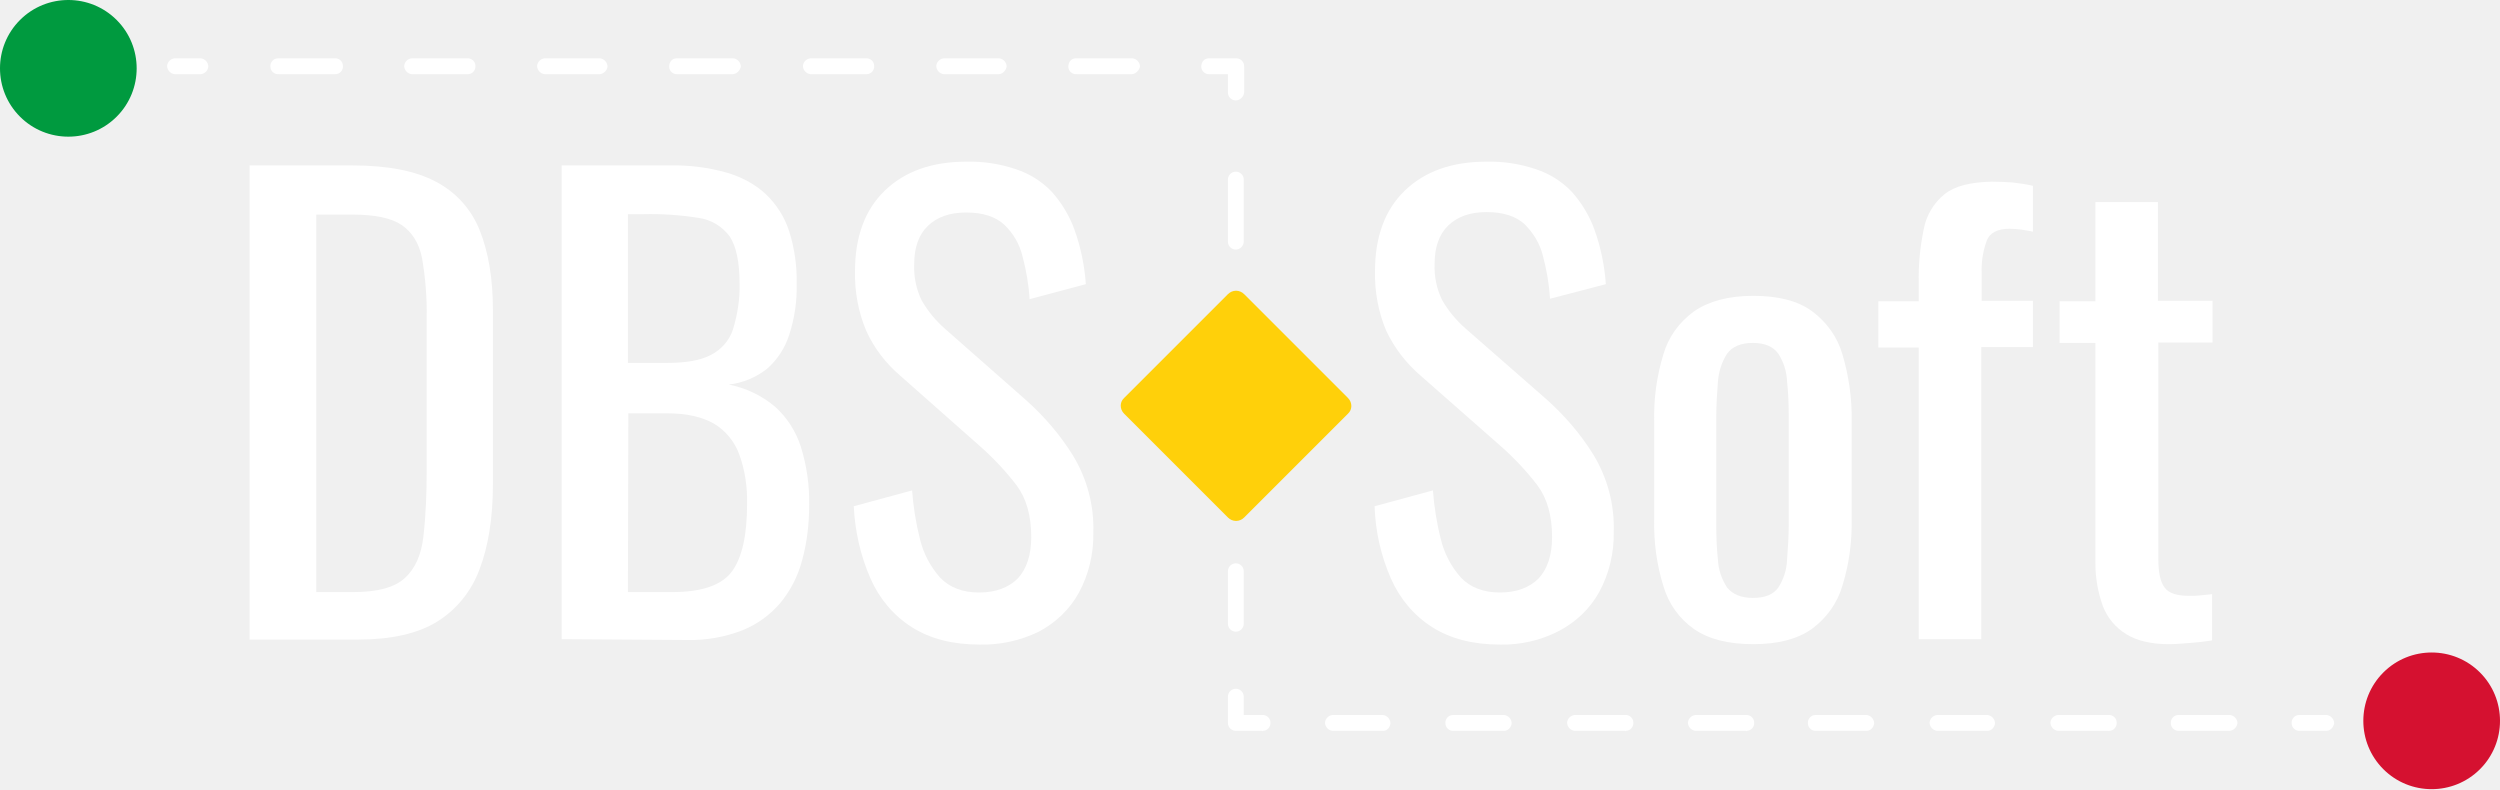
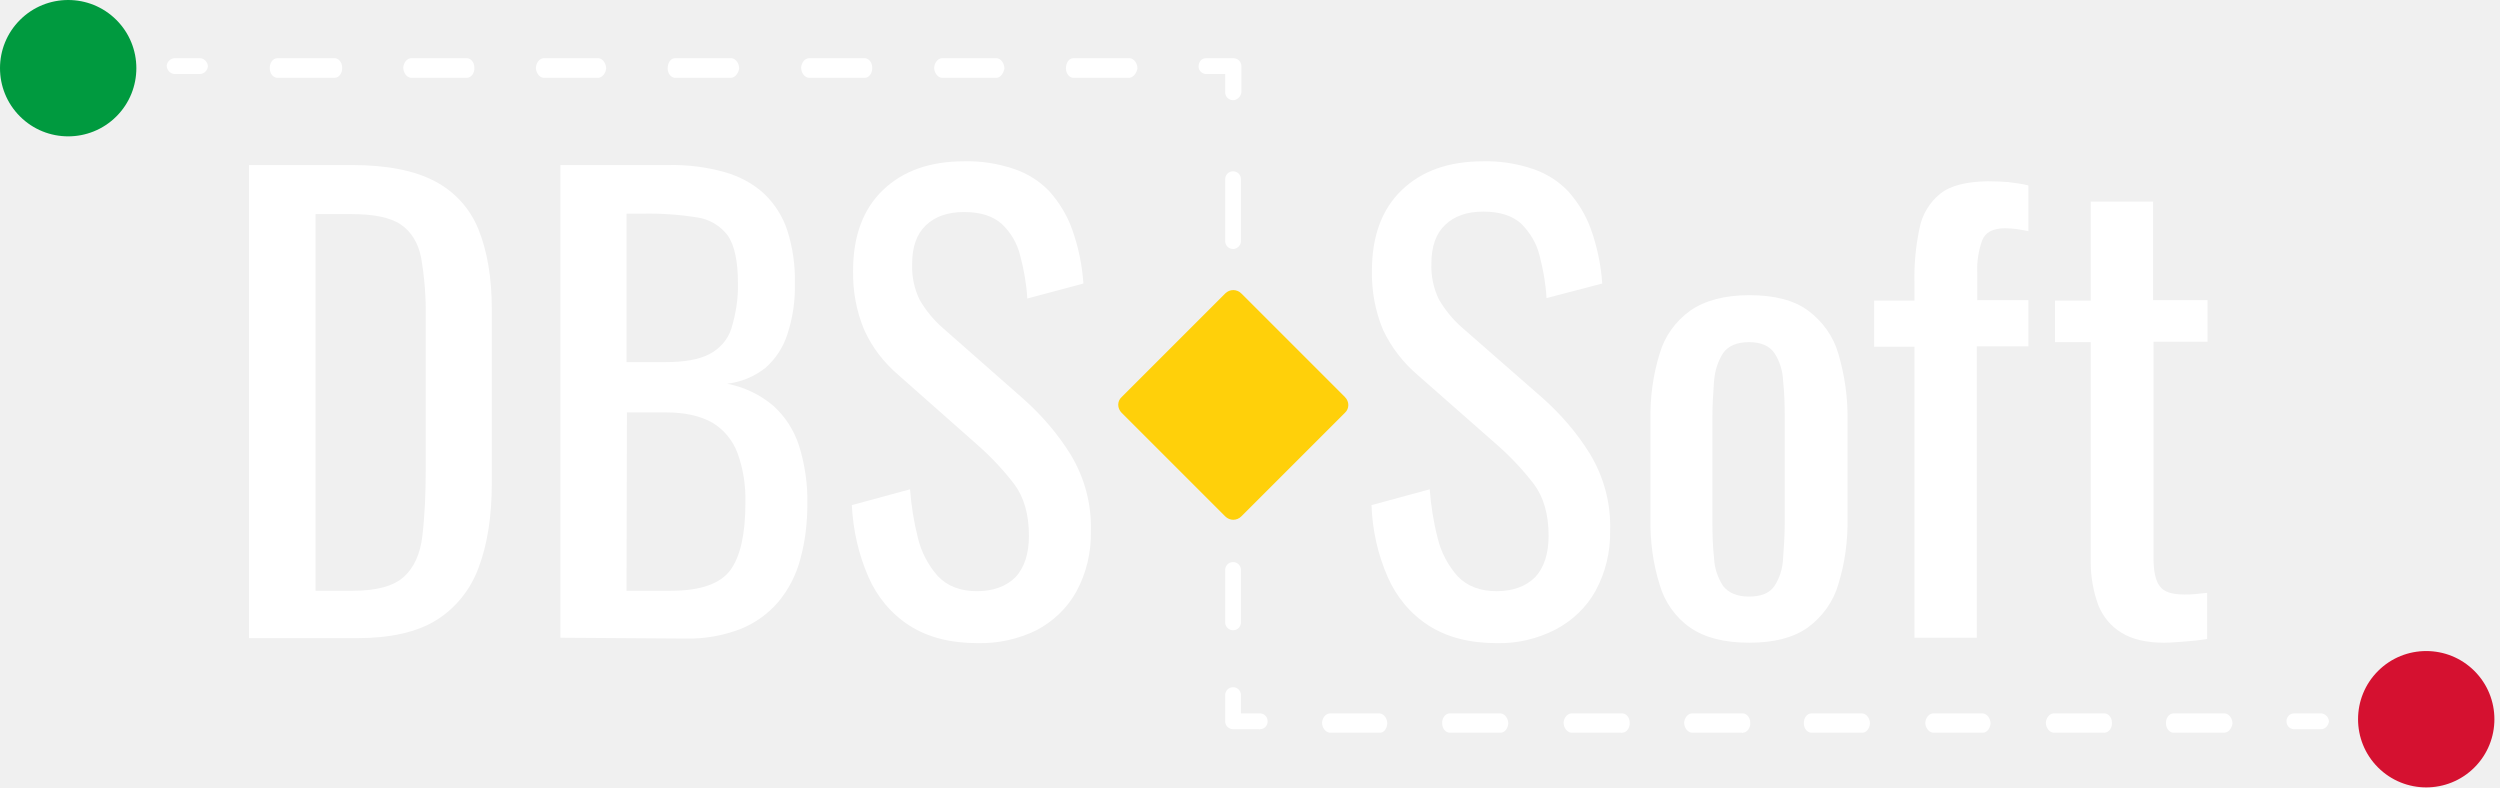
- <svg xmlns="http://www.w3.org/2000/svg" version="1.1" id="Layer_1" x="0px" y="0px" viewBox="0 0 600 189.4" style="enable-background:new 0 0 600 189.4;" xml:space="preserve">
-   <style type="text/css">
- 	.st0{fill:#FFFFFF;}
- 	.st1{fill:#009A3F;}
- 	.st2{fill:#D51130;}
- 	.st3{fill:#FFD00A;}
- </style>
-   <g id="Layer_2_1_">
-     <g id="Layer_1-2">
-       <path class="st0" d="M48.2,17.8h-6.3c-1-0.1-1.8-1-1.8-2c0.1-0.9,0.8-1.7,1.8-1.8h6.3c1,0.1,1.8,1,1.8,2    C49.9,16.9,49.2,17.7,48.2,17.8" />
-       <path class="st0" d="M271.7,17.8h-13.3c-1,0.1-2-0.7-2-1.8s0.7-2,1.8-2c0.1,0,0.2,0,0.3,0h13.3c1,0.1,1.8,1,1.8,2    C273.4,16.9,272.6,17.7,271.7,17.8 M239.8,17.8h-13.3c-1-0.1-1.8-1-1.8-2c0.1-0.9,0.8-1.7,1.8-1.8h13.3c1,0.1,1.8,1,1.8,2    C241.4,16.9,240.7,17.7,239.8,17.8 M207.8,17.8h-13.3c-1-0.1-1.8-1-1.8-2c0.1-0.9,0.8-1.7,1.8-1.8h13.3c1-0.1,2,0.7,2,1.8    c0.1,1-0.7,2-1.8,2C208,17.8,207.9,17.8,207.8,17.8 M175.9,17.8h-13.3c-1,0.1-2-0.7-2-1.8s0.7-2,1.8-2c0.1,0,0.2,0,0.3,0h13.3    c1,0.1,1.8,1,1.8,2C177.6,16.9,176.9,17.7,175.9,17.8 M144,17.8h-13.3c-1-0.1-1.8-1-1.8-2c0.1-0.9,0.8-1.7,1.8-1.8H144    c1,0.1,1.8,1,1.8,2C145.7,16.9,144.9,17.7,144,17.8 M112.1,17.8H98.8c-1-0.1-1.8-1-1.8-2c0.1-0.9,0.8-1.7,1.8-1.8h13.3    c1-0.1,2,0.7,2,1.8c0.1,1-0.7,2-1.8,2C112.3,17.8,112.2,17.8,112.1,17.8 M80.2,17.8H66.9c-1,0.1-2-0.7-2-1.8c-0.1-1,0.7-2,1.8-2    c0.1,0,0.2,0,0.3,0h13.3c1-0.1,2,0.7,2,1.8c0.1,1-0.7,2-1.8,2C80.3,17.8,80.3,17.8,80.2,17.8" />
-       <path class="st0" d="M296.6,24.1c-1,0-1.9-0.8-1.9-1.9c0,0,0,0,0,0v-4.4h-4.4c-1,0.1-2-0.7-2-1.8s0.7-2,1.8-2c0.1,0,0.2,0,0.3,0    h6.3c1,0,1.9,0.8,1.9,1.9c0,0,0,0,0,0v6.3C298.5,23.2,297.6,24.1,296.6,24.1L296.6,24.1" />
-       <path class="st0" d="M296.6,59.9c-1,0-1.9-0.8-1.9-1.9c0,0,0,0,0,0V43.1c0-1,0.8-1.9,1.9-1.9c1,0,1.9,0.8,1.9,1.9c0,0,0,0,0,0V58    C298.5,59,297.6,59.9,296.6,59.9L296.6,59.9" />
-       <path class="st0" d="M59.9,153.4V39.7h24.7c8.4,0,15.1,1.3,20,3.9c4.8,2.5,8.5,6.6,10.5,11.6c2.1,5.2,3.2,11.6,3.2,19.2v41.8    c0,8.1-1.1,14.9-3.2,20.4c-1.9,5.2-5.5,9.7-10.2,12.6c-4.7,2.9-11.1,4.3-19,4.3H59.9z M75.8,142.1h9c5.8,0,9.9-1.1,12.4-3.4    c2.4-2.2,3.9-5.5,4.4-9.8c0.6-5.2,0.8-10.4,0.8-15.6V76.3c0.1-4.8-0.3-9.6-1.1-14.3c-0.7-3.6-2.4-6.3-4.9-8s-6.5-2.5-11.9-2.5    h-8.6V142.1z" />
-       <path class="st0" d="M134.8,153.4V39.7h26.1c4.5-0.1,9.1,0.5,13.4,1.7c3.5,1,6.8,2.7,9.5,5.2c2.6,2.5,4.5,5.5,5.6,8.9    c1.3,4.1,1.9,8.4,1.8,12.7c0.1,4.1-0.5,8.2-1.8,12.2c-1,3.1-2.8,5.9-5.3,8.1c-2.7,2.1-5.8,3.4-9.2,3.8c4.1,0.8,7.9,2.6,11.1,5.3    c2.9,2.6,5,5.9,6.2,9.6c1.4,4.5,2.1,9.3,2,14c0,4.5-0.5,9-1.7,13.3c-1,3.8-2.8,7.3-5.3,10.3c-2.5,2.9-5.6,5.1-9.1,6.5    c-4.2,1.6-8.6,2.4-13.1,2.3L134.8,153.4z M150.7,87.1h9.4c4.5,0,8-0.6,10.5-1.9c2.5-1.3,4.4-3.4,5.3-6.1c1.1-3.6,1.7-7.3,1.6-11    c0-5.2-0.8-9-2.4-11.4c-1.8-2.4-4.5-4-7.4-4.4c-4.4-0.7-8.8-1-13.2-0.9h-3.8V87.1z M150.7,142.1h10.7c7.1,0,11.9-1.7,14.3-5    c2.4-3.3,3.6-8.7,3.6-16.1c0.1-4.1-0.5-8.2-1.9-12c-1.1-3-3.2-5.6-6-7.3c-2.8-1.6-6.5-2.5-11.2-2.5h-9.4L150.7,142.1z" />
-       <path class="st0" d="M235.2,154.7c-6.6,0-12-1.4-16.4-4.2c-4.4-2.8-7.8-6.9-9.9-11.7c-2.4-5.5-3.7-11.3-4-17.3l14-3.8    c0.3,3.9,0.9,7.8,1.9,11.7c0.8,3.4,2.5,6.6,4.8,9.2c2.3,2.4,5.4,3.6,9.4,3.6c4,0,7.1-1.2,9.3-3.4c2.1-2.3,3.2-5.6,3.2-9.9    c0-5.2-1.2-9.3-3.5-12.4c-2.6-3.4-5.6-6.6-8.9-9.5l-19-16.8c-3.5-3-6.3-6.6-8.2-10.8c-1.9-4.5-2.8-9.4-2.7-14.3    c0-8.3,2.4-14.8,7.2-19.4c4.8-4.6,11.3-6.9,19.5-6.9c4-0.1,8,0.5,11.9,1.8c3.3,1.1,6.2,2.9,8.6,5.4c2.4,2.7,4.3,5.8,5.5,9.2    c1.5,4.2,2.4,8.6,2.7,13l-13.5,3.6c-0.2-3.5-0.8-6.9-1.7-10.3c-0.7-2.9-2.2-5.5-4.4-7.6c-2.1-1.9-5.1-2.9-9.1-2.9s-7,1.1-9.2,3.2    c-2.2,2.1-3.3,5.2-3.3,9.3c-0.1,3,0.5,5.9,1.8,8.6c1.5,2.6,3.4,4.9,5.7,6.9l19.2,16.9c4.4,3.9,8.3,8.4,11.4,13.4    c3.4,5.6,5.1,12,4.9,18.5c0.1,5.1-1.1,10.1-3.5,14.5c-2.2,4-5.6,7.2-9.6,9.3C245,153.7,240.2,154.8,235.2,154.7" />
-       <path class="st0" d="M360.1,154.7c-6.6,0-12-1.4-16.4-4.2c-4.4-2.8-7.8-6.9-9.9-11.7c-2.4-5.5-3.7-11.3-3.9-17.3l14-3.8    c0.3,3.9,0.9,7.8,1.9,11.7c0.8,3.4,2.5,6.6,4.8,9.2c2.3,2.4,5.4,3.6,9.4,3.6s7.1-1.2,9.3-3.4c2.1-2.3,3.2-5.6,3.2-9.9    c0-5.2-1.2-9.3-3.5-12.4c-2.6-3.4-5.6-6.6-8.9-9.5l-19.1-16.8c-3.5-3-6.3-6.6-8.3-10.8c-1.9-4.5-2.8-9.4-2.7-14.3    c0-8.3,2.4-14.8,7.2-19.4s11.3-6.9,19.5-6.9c4-0.1,8,0.5,11.9,1.8c3.3,1.1,6.2,2.9,8.6,5.4c2.4,2.7,4.3,5.8,5.5,9.2    c1.5,4.2,2.4,8.6,2.7,13L372,71.7c-0.2-3.5-0.8-6.9-1.7-10.3c-0.7-2.9-2.3-5.5-4.4-7.6c-2.1-1.9-5.1-2.9-9.1-2.9s-7,1.1-9.2,3.2    c-2.2,2.1-3.3,5.2-3.3,9.3c-0.1,3,0.5,5.9,1.8,8.6c1.5,2.6,3.4,4.9,5.7,6.9L371,95.7c4.4,3.9,8.3,8.4,11.4,13.4    c3.4,5.6,5.1,12,4.9,18.5c0.1,5.1-1.1,10.1-3.5,14.5c-2.2,4-5.6,7.2-9.6,9.3C369.8,153.7,364.9,154.8,360.1,154.7" />
-       <path class="st0" d="M420.8,154.6c-6,0-10.7-1.2-14.2-3.6c-3.6-2.5-6.2-6.2-7.4-10.4c-1.6-5.1-2.3-10.5-2.2-15.9V101    c-0.1-5.4,0.6-10.7,2.2-15.9c1.2-4.2,3.8-7.8,7.4-10.4c3.5-2.4,8.2-3.7,14.2-3.7s10.7,1.2,14.1,3.7c3.5,2.6,6.1,6.2,7.3,10.4    c1.5,5.1,2.3,10.5,2.2,15.9v23.6c0.1,5.4-0.6,10.7-2.2,15.9c-1.2,4.2-3.8,7.8-7.3,10.4C431.4,153.4,426.7,154.6,420.8,154.6     M420.7,143.5c2.9,0,4.9-0.8,6.1-2.5c1.3-2,2-4.3,2.1-6.7c0.2-2.8,0.4-5.6,0.4-8.6v-25.4c0-3.1-0.1-6-0.4-8.7    c-0.1-2.4-0.8-4.7-2.1-6.7c-1.2-1.7-3.2-2.6-6.1-2.6c-2.9,0-5,0.9-6.2,2.6c-1.3,2-2,4.3-2.2,6.7c-0.2,2.7-0.4,5.6-0.4,8.7v25.4    c0,3,0.1,5.9,0.4,8.6c0.1,2.4,0.9,4.7,2.2,6.7C415.8,142.6,417.8,143.5,420.7,143.5" />
-       <path class="st0" d="M460.5,153.4V83.4h-9.7V72.3h9.7V68c-0.1-4.4,0.3-8.7,1.2-13c0.6-3.3,2.4-6.3,5-8.4c2.5-2,6.3-2.9,11.4-3    c1.9,0,3.5,0.1,5,0.2c1.6,0.2,3.2,0.4,4.8,0.8v11c-0.8-0.2-1.8-0.3-2.8-0.5c-0.9-0.1-1.9-0.2-2.8-0.2c-2.9,0-4.8,1-5.5,2.9    c-0.9,2.5-1.3,5.1-1.2,7.7v6.7h12.3v11.1h-12.4v70.1H460.5z" />
-       <path class="st0" d="M520.5,154.6c-4.2,0-7.6-0.8-10.2-2.4c-2.6-1.6-4.5-3.9-5.6-6.7c-1.2-3.3-1.8-6.8-1.8-10.2v-53h-8.6v-10h8.6    V48.5h15v23.7H531v10h-13v52c0,3.2,0.5,5.5,1.5,6.8c1,1.4,3,2,5.9,2c0.9,0,1.7,0,2.6-0.1l2.9-0.3v11.1c-1.9,0.3-3.6,0.5-5.2,0.6    S522.4,154.6,520.5,154.6" />
-       <path class="st0" d="M558.3,175.4H552c-1,0.1-2-0.7-2-1.8c-0.1-1,0.7-2,1.8-2c0.1,0,0.2,0,0.3,0h6.3c1,0.1,1.8,1,1.8,2    C560,174.6,559.3,175.4,558.3,175.4" />
-       <path class="st0" d="M535,175.4h-12c-1,0.1-2-0.7-2-1.8c-0.1-1,0.7-2,1.8-2c0.1,0,0.2,0,0.3,0h12.1c1,0.1,1.8,1,1.8,2    C536.8,174.6,536,175.4,535,175.4 M506.1,175.4h-12.2c-1-0.1-1.8-1-1.8-2c0.1-0.9,0.8-1.7,1.8-1.8H506c1-0.1,2,0.7,2,1.8    c0.1,1-0.7,2-1.8,2C506.2,175.5,506.1,175.5,506.1,175.4 M477,175.4h-12.1c-1-0.1-1.8-1-1.8-2c0.1-0.9,0.8-1.7,1.8-1.8H477    c1,0.1,1.8,1,1.8,2C478.7,174.6,477.9,175.4,477,175.4 M448,175.4h-12.1c-1,0.1-2-0.7-2-1.8c-0.1-1,0.7-2,1.8-2c0.1,0,0.2,0,0.3,0    H448c1,0.1,1.8,1,1.8,2C449.7,174.6,448.9,175.4,448,175.4 M419,175.4h-12.1c-1-0.1-1.8-1-1.8-2c0.1-0.9,0.8-1.7,1.8-1.8H419    c1-0.1,2,0.7,2,1.8c0.1,1-0.7,2-1.8,2C419.2,175.5,419.1,175.5,419,175.4 M390,175.4h-12.1c-1-0.1-1.8-1-1.8-2    c0.1-0.9,0.8-1.7,1.8-1.8H390c1-0.1,2,0.7,2,1.8c0.1,1-0.7,2-1.8,2C390.2,175.5,390.1,175.5,390,175.4 M361,175.4h-12.1    c-1,0.1-2-0.7-2-1.8c-0.1-1,0.7-2,1.8-2c0.1,0,0.2,0,0.3,0H361c1,0.1,1.8,1,1.8,2C362.7,174.6,361.9,175.4,361,175.4 M332,175.4    h-12.2c-1-0.1-1.8-1-1.8-2c0.1-0.9,0.8-1.7,1.8-1.8h12.1c1,0.1,1.8,1,1.8,2C333.6,174.6,332.9,175.4,332,175.4" />
-       <path class="st0" d="M302.9,175.4h-6.3c-1,0-1.9-0.8-1.9-1.9v0v-6.3c0-1,0.8-1.9,1.9-1.9c1,0,1.9,0.8,1.9,1.9c0,0,0,0,0,0v4.4h4.4    c1-0.1,2,0.7,2,1.8c0.1,1-0.7,2-1.8,2C303.1,175.5,303,175.5,302.9,175.4" />
-       <path class="st0" d="M296.6,151.6c-1,0-1.9-0.8-1.9-1.9c0,0,0,0,0,0v-12.6c0-1,0.8-1.9,1.9-1.9c1,0,1.9,0.8,1.9,1.9c0,0,0,0,0,0    v12.6C298.5,150.7,297.7,151.6,296.6,151.6C296.6,151.6,296.6,151.6,296.6,151.6" />
-       <path class="st1" d="M4.8,4.8c6.4-6.4,16.8-6.4,23.2,0s6.4,16.8,0,23.2s-16.8,6.4-23.2,0c0,0,0,0,0,0C-1.6,21.6-1.6,11.2,4.8,4.8    C4.8,4.8,4.8,4.8,4.8,4.8" />
-       <path class="st2" d="M595.2,184.6c-6.4,6.4-16.8,6.4-23.2,0c-6.4-6.4-6.4-16.8,0-23.2s16.8-6.4,23.2,0c0,0,0,0,0,0    C601.6,167.8,601.6,178.2,595.2,184.6C595.2,184.6,595.2,184.6,595.2,184.6" />
-       <path class="st3" d="M294.7,124.2l-24.9-24.9c-1.1-1.1-1.1-2.8,0-3.8l24.9-24.9c1.1-1.1,2.8-1.1,3.9,0l24.9,24.9    c1.1,1.1,1.1,2.8,0,3.8l-24.9,24.9C297.5,125.3,295.8,125.3,294.7,124.2" />
+ <svg xmlns="http://www.w3.org/2000/svg" width="127px" height="40px" viewBox="0 0 127 40" version="1.1">
+   <g id="Page-4" stroke="none" stroke-width="1" fill="none" fill-rule="evenodd">
+     <g id="Solutions" transform="translate(-118, -25)" fill-rule="nonzero">
+       <g id="DBS__logo__on__dark" transform="translate(118, 25)">
+         <path d="M10.18,3.759 L8.849,3.759 C8.638,3.738 8.469,3.548 8.469,3.337 C8.49,3.147 8.638,2.978 8.849,2.957 L10.18,2.957 C10.391,2.978 10.56,3.168 10.56,3.379 C10.539,3.569 10.391,3.738 10.18,3.759" id="Path" fill="#FFFFFF" />
+         <path d="M57.381,3.953 L54.572,3.953 C54.361,3.979 54.15,3.769 54.15,3.481 C54.15,3.193 54.298,2.957 54.53,2.957 C54.551,2.957 54.572,2.957 54.593,2.957 L57.402,2.957 C57.614,2.983 57.782,3.219 57.782,3.481 C57.74,3.717 57.571,3.927 57.381,3.953 M50.644,3.953 L47.835,3.953 C47.624,3.927 47.455,3.691 47.455,3.429 C47.476,3.193 47.624,2.983 47.835,2.957 L50.644,2.957 C50.855,2.983 51.024,3.219 51.024,3.481 C50.982,3.717 50.834,3.927 50.644,3.953 M43.886,3.953 L41.077,3.953 C40.866,3.927 40.697,3.691 40.697,3.429 C40.718,3.193 40.866,2.983 41.077,2.957 L43.886,2.957 C44.097,2.931 44.308,3.141 44.308,3.429 C44.329,3.691 44.161,3.953 43.928,3.953 C43.928,3.953 43.907,3.953 43.886,3.953 M37.149,3.953 L34.34,3.953 C34.129,3.979 33.918,3.769 33.918,3.481 C33.918,3.193 34.065,2.957 34.298,2.957 C34.319,2.957 34.34,2.957 34.361,2.957 L37.17,2.957 C37.381,2.983 37.55,3.219 37.55,3.481 C37.508,3.717 37.36,3.927 37.149,3.953 M30.412,3.953 L27.603,3.953 C27.392,3.927 27.223,3.691 27.223,3.429 C27.244,3.193 27.392,2.983 27.603,2.957 L30.412,2.957 C30.623,2.983 30.792,3.219 30.792,3.481 C30.771,3.717 30.602,3.927 30.412,3.953 M23.675,3.953 L20.866,3.953 C20.655,3.927 20.486,3.691 20.486,3.429 C20.507,3.193 20.655,2.983 20.866,2.957 L23.675,2.957 C23.886,2.931 24.097,3.141 24.097,3.429 C24.118,3.691 23.949,3.953 23.717,3.953 C23.717,3.953 23.696,3.953 23.675,3.953 M16.938,3.953 L14.129,3.953 C13.918,3.979 13.706,3.769 13.706,3.481 C13.685,3.219 13.854,2.957 14.087,2.957 C14.108,2.957 14.129,2.957 14.15,2.957 L16.959,2.957 C17.17,2.931 17.381,3.141 17.381,3.429 C17.402,3.691 17.233,3.953 17.001,3.953 C16.959,3.953 16.959,3.953 16.938,3.953" id="Shape" fill="#FFFFFF" />
+         <path d="M62.64,5.09 C62.429,5.09 62.239,4.921 62.239,4.688 C62.239,4.688 62.239,4.688 62.239,4.688 L62.239,3.759 L61.309,3.759 C61.098,3.78 60.887,3.611 60.887,3.379 C60.887,3.147 61.035,2.957 61.267,2.957 C61.288,2.957 61.309,2.957 61.331,2.957 L62.661,2.957 C62.872,2.957 63.062,3.126 63.062,3.358 C63.062,3.358 63.062,3.358 63.062,3.358 L63.062,4.688 C63.041,4.9 62.851,5.09 62.64,5.09 L62.64,5.09" id="Path" fill="#FFFFFF" />
+         <path d="M62.64,12.65 C62.429,12.65 62.239,12.482 62.239,12.249 C62.239,12.249 62.239,12.249 62.239,12.249 L62.239,9.102 C62.239,8.891 62.408,8.701 62.64,8.701 C62.851,8.701 63.041,8.87 63.041,9.102 C63.041,9.102 63.041,9.102 63.041,9.102 L63.041,12.249 C63.041,12.46 62.851,12.65 62.64,12.65 L62.64,12.65" id="Path" fill="#FFFFFF" />
+         <path d="M12.65,32.397 L12.65,8.384 L17.867,8.384 C19.641,8.384 21.056,8.659 22.091,9.208 C23.105,9.736 23.886,10.602 24.308,11.658 C24.752,12.756 24.984,14.108 24.984,15.713 L24.984,24.541 C24.984,26.251 24.752,27.687 24.308,28.849 C23.907,29.947 23.147,30.898 22.154,31.51 C21.162,32.122 19.81,32.418 18.141,32.418 L12.65,32.418 L12.65,32.397 Z M16.008,30.011 L17.909,30.011 C19.134,30.011 20,29.778 20.528,29.293 C21.035,28.828 21.352,28.131 21.457,27.223 C21.584,26.125 21.626,25.026 21.626,23.928 L21.626,16.114 C21.647,15.1 21.563,14.087 21.394,13.094 C21.246,12.334 20.887,11.763 20.359,11.404 C19.831,11.045 18.986,10.876 17.846,10.876 L16.03,10.876 L16.03,30.011 L16.008,30.011 Z" id="Shape" fill="#FFFFFF" />
+         <path d="M28.469,32.397 L28.469,8.384 L33.981,8.384 C34.931,8.363 35.903,8.49 36.811,8.743 C37.55,8.955 38.247,9.314 38.817,9.842 C39.366,10.37 39.768,11.003 40,11.721 C40.275,12.587 40.401,13.495 40.38,14.403 C40.401,15.269 40.275,16.135 40,16.98 C39.789,17.635 39.409,18.226 38.881,18.691 C38.31,19.134 37.656,19.409 36.938,19.493 C37.804,19.662 38.606,20.042 39.282,20.612 C39.894,21.162 40.338,21.859 40.591,22.64 C40.887,23.59 41.035,24.604 41.014,25.597 C41.014,26.547 40.908,27.497 40.655,28.405 C40.444,29.208 40.063,29.947 39.535,30.581 C39.007,31.193 38.353,31.658 37.614,31.954 C36.727,32.291 35.797,32.46 34.847,32.439 L28.469,32.397 Z M31.827,18.395 L33.812,18.395 C34.762,18.395 35.502,18.268 36.03,17.994 C36.558,17.719 36.959,17.276 37.149,16.705 C37.381,15.945 37.508,15.164 37.487,14.382 C37.487,13.284 37.318,12.482 36.98,11.975 C36.6,11.468 36.03,11.13 35.417,11.045 C34.488,10.898 33.559,10.834 32.629,10.855 L31.827,10.855 L31.827,18.395 Z M31.827,30.011 L34.087,30.011 C35.586,30.011 36.6,29.652 37.107,28.955 C37.614,28.258 37.867,27.117 37.867,25.554 C37.888,24.688 37.761,23.823 37.466,23.02 C37.233,22.386 36.79,21.837 36.199,21.478 C35.607,21.14 34.826,20.95 33.833,20.95 L31.848,20.95 L31.827,30.011 Z" id="Shape" fill="#FFFFFF" />
+         <path d="M49.673,32.672 C48.279,32.672 47.138,32.376 46.209,31.785 C45.28,31.193 44.562,30.327 44.118,29.314 C43.611,28.152 43.337,26.927 43.273,25.66 L46.23,24.857 C46.294,25.681 46.42,26.505 46.631,27.328 C46.8,28.046 47.159,28.722 47.645,29.271 C48.131,29.778 48.786,30.032 49.63,30.032 C50.475,30.032 51.13,29.778 51.595,29.314 C52.038,28.828 52.27,28.131 52.27,27.223 C52.27,26.125 52.017,25.259 51.531,24.604 C50.982,23.886 50.348,23.21 49.652,22.598 L45.639,19.05 C44.9,18.416 44.308,17.656 43.907,16.769 C43.506,15.818 43.316,14.784 43.337,13.749 C43.337,11.996 43.844,10.623 44.857,9.652 C45.871,8.68 47.244,8.194 48.976,8.194 C49.82,8.173 50.665,8.3 51.489,8.574 C52.186,8.807 52.798,9.187 53.305,9.715 C53.812,10.285 54.213,10.94 54.467,11.658 C54.784,12.545 54.974,13.474 55.037,14.403 L52.186,15.164 C52.144,14.424 52.017,13.706 51.827,12.988 C51.679,12.376 51.362,11.827 50.898,11.383 C50.454,10.982 49.82,10.771 48.976,10.771 C48.131,10.771 47.497,11.003 47.033,11.447 C46.568,11.89 46.336,12.545 46.336,13.411 C46.315,14.044 46.441,14.657 46.716,15.227 C47.033,15.776 47.434,16.262 47.92,16.684 L51.975,20.253 C52.904,21.077 53.728,22.027 54.382,23.083 C55.1,24.266 55.459,25.618 55.417,26.99 C55.438,28.068 55.185,29.124 54.678,30.053 C54.213,30.898 53.495,31.573 52.65,32.017 C51.742,32.46 50.729,32.693 49.673,32.672" id="Path" fill="#FFFFFF" />
+         <path d="M76.051,32.672 C74.657,32.672 73.516,32.376 72.587,31.785 C71.658,31.193 70.94,30.327 70.496,29.314 C69.989,28.152 69.715,26.927 69.673,25.66 L72.629,24.857 C72.693,25.681 72.819,26.505 73.031,27.328 C73.2,28.046 73.559,28.722 74.044,29.271 C74.53,29.778 75.185,30.032 76.03,30.032 C76.874,30.032 77.529,29.778 77.994,29.314 C78.437,28.828 78.669,28.131 78.669,27.223 C78.669,26.125 78.416,25.259 77.93,24.604 C77.381,23.886 76.748,23.21 76.051,22.598 L72.017,19.05 C71.278,18.416 70.686,17.656 70.264,16.769 C69.863,15.818 69.673,14.784 69.694,13.749 C69.694,11.996 70.201,10.623 71.214,9.652 C72.228,8.68 73.601,8.194 75.333,8.194 C76.177,8.173 77.022,8.3 77.846,8.574 C78.543,8.807 79.155,9.187 79.662,9.715 C80.169,10.285 80.57,10.94 80.824,11.658 C81.14,12.545 81.331,13.474 81.394,14.403 L78.564,15.143 C78.522,14.403 78.395,13.685 78.205,12.967 C78.057,12.355 77.719,11.806 77.276,11.362 C76.832,10.961 76.199,10.75 75.354,10.75 C74.509,10.75 73.875,10.982 73.411,11.426 C72.946,11.869 72.714,12.524 72.714,13.39 C72.693,14.023 72.819,14.636 73.094,15.206 C73.411,15.755 73.812,16.241 74.298,16.663 L78.353,20.211 C79.282,21.035 80.106,21.985 80.76,23.041 C81.478,24.224 81.837,25.576 81.795,26.948 C81.816,28.025 81.563,29.081 81.056,30.011 C80.591,30.855 79.873,31.531 79.029,31.975 C78.099,32.46 77.064,32.693 76.051,32.672" id="Path" fill="#FFFFFF" />
+         <path d="M88.87,32.65 C87.603,32.65 86.61,32.397 85.871,31.89 C85.111,31.362 84.562,30.581 84.308,29.694 C83.97,28.617 83.823,27.476 83.844,26.336 L83.844,21.331 C83.823,20.19 83.97,19.071 84.308,17.973 C84.562,17.086 85.111,16.325 85.871,15.776 C86.61,15.269 87.603,14.995 88.87,14.995 C90.137,14.995 91.13,15.248 91.848,15.776 C92.587,16.325 93.136,17.086 93.39,17.973 C93.706,19.05 93.875,20.19 93.854,21.331 L93.854,26.315 C93.875,27.455 93.728,28.574 93.39,29.673 C93.136,30.56 92.587,31.32 91.848,31.869 C91.109,32.397 90.116,32.65 88.87,32.65 M88.849,30.306 C89.461,30.306 89.884,30.137 90.137,29.778 C90.412,29.356 90.56,28.87 90.581,28.363 C90.623,27.772 90.665,27.181 90.665,26.547 L90.665,21.183 C90.665,20.528 90.644,19.916 90.581,19.345 C90.56,18.838 90.412,18.353 90.137,17.93 C89.884,17.571 89.461,17.381 88.849,17.381 C88.237,17.381 87.793,17.571 87.54,17.93 C87.265,18.353 87.117,18.838 87.075,19.345 C87.033,19.916 86.99,20.528 86.99,21.183 L86.99,26.547 C86.99,27.181 87.012,27.793 87.075,28.363 C87.096,28.87 87.265,29.356 87.54,29.778 C87.814,30.116 88.237,30.306 88.849,30.306" id="Shape" fill="#FFFFFF" />
+         <path d="M97.254,32.397 L97.254,17.614 L95.206,17.614 L95.206,15.269 L97.254,15.269 L97.254,14.361 C97.233,13.432 97.318,12.524 97.508,11.616 C97.635,10.919 98.015,10.285 98.564,9.842 C99.092,9.419 99.894,9.229 100.971,9.208 C101.373,9.208 101.711,9.229 102.027,9.25 C102.365,9.293 102.703,9.335 103.041,9.419 L103.041,11.742 C102.872,11.7 102.661,11.679 102.45,11.637 C102.26,11.616 102.049,11.595 101.859,11.595 C101.246,11.595 100.845,11.806 100.697,12.207 C100.507,12.735 100.422,13.284 100.444,13.833 L100.444,15.248 L103.041,15.248 L103.041,17.592 L100.422,17.592 L100.422,32.397 L97.254,32.397 L97.254,32.397 Z" id="Path" fill="#FFFFFF" />
+         <path d="M109.926,32.65 C109.039,32.65 108.321,32.482 107.772,32.144 C107.223,31.806 106.822,31.32 106.589,30.729 C106.336,30.032 106.209,29.293 106.209,28.574 L106.209,17.381 L104.393,17.381 L104.393,15.269 L106.209,15.269 L106.209,10.243 L109.377,10.243 L109.377,15.248 L112.144,15.248 L112.144,17.36 L109.398,17.36 L109.398,28.342 C109.398,29.018 109.504,29.504 109.715,29.778 C109.926,30.074 110.348,30.201 110.961,30.201 C111.151,30.201 111.32,30.201 111.51,30.18 L112.122,30.116 L112.122,32.46 C111.721,32.524 111.362,32.566 111.024,32.587 C110.686,32.608 110.327,32.65 109.926,32.65" id="Path" fill="#FFFFFF" />
+         <path d="M117.909,37.043 L116.579,37.043 C116.367,37.064 116.156,36.895 116.156,36.663 C116.135,36.452 116.304,36.241 116.536,36.241 C116.558,36.241 116.579,36.241 116.6,36.241 L117.93,36.241 C118.141,36.262 118.31,36.452 118.31,36.663 C118.268,36.874 118.12,37.043 117.909,37.043" id="Path" fill="#FFFFFF" />
+         <path d="M112.988,37.22 L110.454,37.22 C110.243,37.245 110.032,37.039 110.032,36.756 C110.011,36.499 110.18,36.241 110.412,36.241 C110.433,36.241 110.454,36.241 110.475,36.241 L113.031,36.241 C113.242,36.267 113.411,36.499 113.411,36.756 C113.369,37.014 113.2,37.22 112.988,37.22 M106.885,37.22 L104.308,37.22 C104.097,37.194 103.928,36.962 103.928,36.705 C103.949,36.473 104.097,36.267 104.308,36.241 L106.864,36.241 C107.075,36.215 107.286,36.421 107.286,36.705 C107.307,36.962 107.138,37.22 106.906,37.22 C106.906,37.245 106.885,37.245 106.885,37.22 M100.739,37.22 L98.184,37.22 C97.973,37.194 97.804,36.962 97.804,36.705 C97.825,36.473 97.973,36.267 98.184,36.241 L100.739,36.241 C100.95,36.267 101.119,36.499 101.119,36.756 C101.098,37.014 100.929,37.22 100.739,37.22 M94.615,37.22 L92.059,37.22 C91.848,37.245 91.637,37.039 91.637,36.756 C91.616,36.499 91.785,36.241 92.017,36.241 C92.038,36.241 92.059,36.241 92.08,36.241 L94.615,36.241 C94.826,36.267 94.995,36.499 94.995,36.756 C94.974,37.014 94.805,37.22 94.615,37.22 M88.49,37.22 L85.935,37.22 C85.723,37.194 85.554,36.962 85.554,36.705 C85.576,36.473 85.723,36.267 85.935,36.241 L88.49,36.241 C88.701,36.215 88.912,36.421 88.912,36.705 C88.933,36.962 88.765,37.22 88.532,37.22 C88.532,37.245 88.511,37.245 88.49,37.22 M82.365,37.22 L79.81,37.22 C79.599,37.194 79.43,36.962 79.43,36.705 C79.451,36.473 79.599,36.267 79.81,36.241 L82.365,36.241 C82.577,36.215 82.788,36.421 82.788,36.705 C82.809,36.962 82.64,37.22 82.408,37.22 C82.408,37.245 82.386,37.245 82.365,37.22 M76.241,37.22 L73.685,37.22 C73.474,37.245 73.263,37.039 73.263,36.756 C73.242,36.499 73.411,36.241 73.643,36.241 C73.664,36.241 73.685,36.241 73.706,36.241 L76.241,36.241 C76.452,36.267 76.621,36.499 76.621,36.756 C76.6,37.014 76.431,37.22 76.241,37.22 M70.116,37.22 L67.54,37.22 C67.328,37.194 67.159,36.962 67.159,36.705 C67.181,36.473 67.328,36.267 67.54,36.241 L70.095,36.241 C70.306,36.267 70.475,36.499 70.475,36.756 C70.454,37.014 70.306,37.22 70.116,37.22" id="Shape" fill="#FFFFFF" />
+         <path d="M63.97,37.043 L62.64,37.043 C62.429,37.043 62.239,36.874 62.239,36.642 L62.239,36.642 L62.239,35.312 C62.239,35.1 62.408,34.91 62.64,34.91 C62.851,34.91 63.041,35.079 63.041,35.312 C63.041,35.312 63.041,35.312 63.041,35.312 L63.041,36.241 L63.97,36.241 C64.182,36.22 64.393,36.389 64.393,36.621 C64.414,36.832 64.245,37.043 64.013,37.043 C64.013,37.064 63.992,37.064 63.97,37.043" id="Path" fill="#FFFFFF" />
+         <path d="M62.64,32.017 C62.429,32.017 62.239,31.848 62.239,31.616 C62.239,31.616 62.239,31.616 62.239,31.616 L62.239,28.955 C62.239,28.743 62.408,28.553 62.64,28.553 C62.851,28.553 63.041,28.722 63.041,28.955 C63.041,28.955 63.041,28.955 63.041,28.955 L63.041,31.616 C63.041,31.827 62.872,32.017 62.64,32.017 C62.64,32.017 62.64,32.017 62.64,32.017" id="Path" fill="#FFFFFF" />
+         <path d="M1.014,1.014 C2.365,-0.338 4.562,-0.338 5.913,1.014 C7.265,2.365 7.265,4.562 5.913,5.913 C4.562,7.265 2.365,7.265 1.014,5.913 C1.014,5.913 1.014,5.913 1.014,5.913 C-0.338,4.562 -0.338,2.365 1.014,1.014 C1.014,1.014 1.014,1.014 1.014,1.014" id="Path" fill="#009A3F" />
+         <path d="M125.702,38.986 C124.351,40.338 122.154,40.338 120.803,38.986 C119.451,37.635 119.451,35.438 120.803,34.087 C122.154,32.735 124.351,32.735 125.702,34.087 C125.702,34.087 125.702,34.087 125.702,34.087 C127.054,35.438 127.054,37.635 125.702,38.986 C125.702,38.986 125.702,38.986 125.702,38.986" id="Path" fill="#D51130" />
+         <path d="M62.239,26.23 L56.98,20.971 C56.748,20.739 56.748,20.38 56.98,20.169 L62.239,14.91 C62.471,14.678 62.83,14.678 63.062,14.91 L68.321,20.169 C68.553,20.401 68.553,20.76 68.321,20.971 L63.062,26.23 C62.83,26.463 62.471,26.463 62.239,26.23" id="Path" fill="#FFD00A" />
+       </g>
    </g>
  </g>
</svg>
